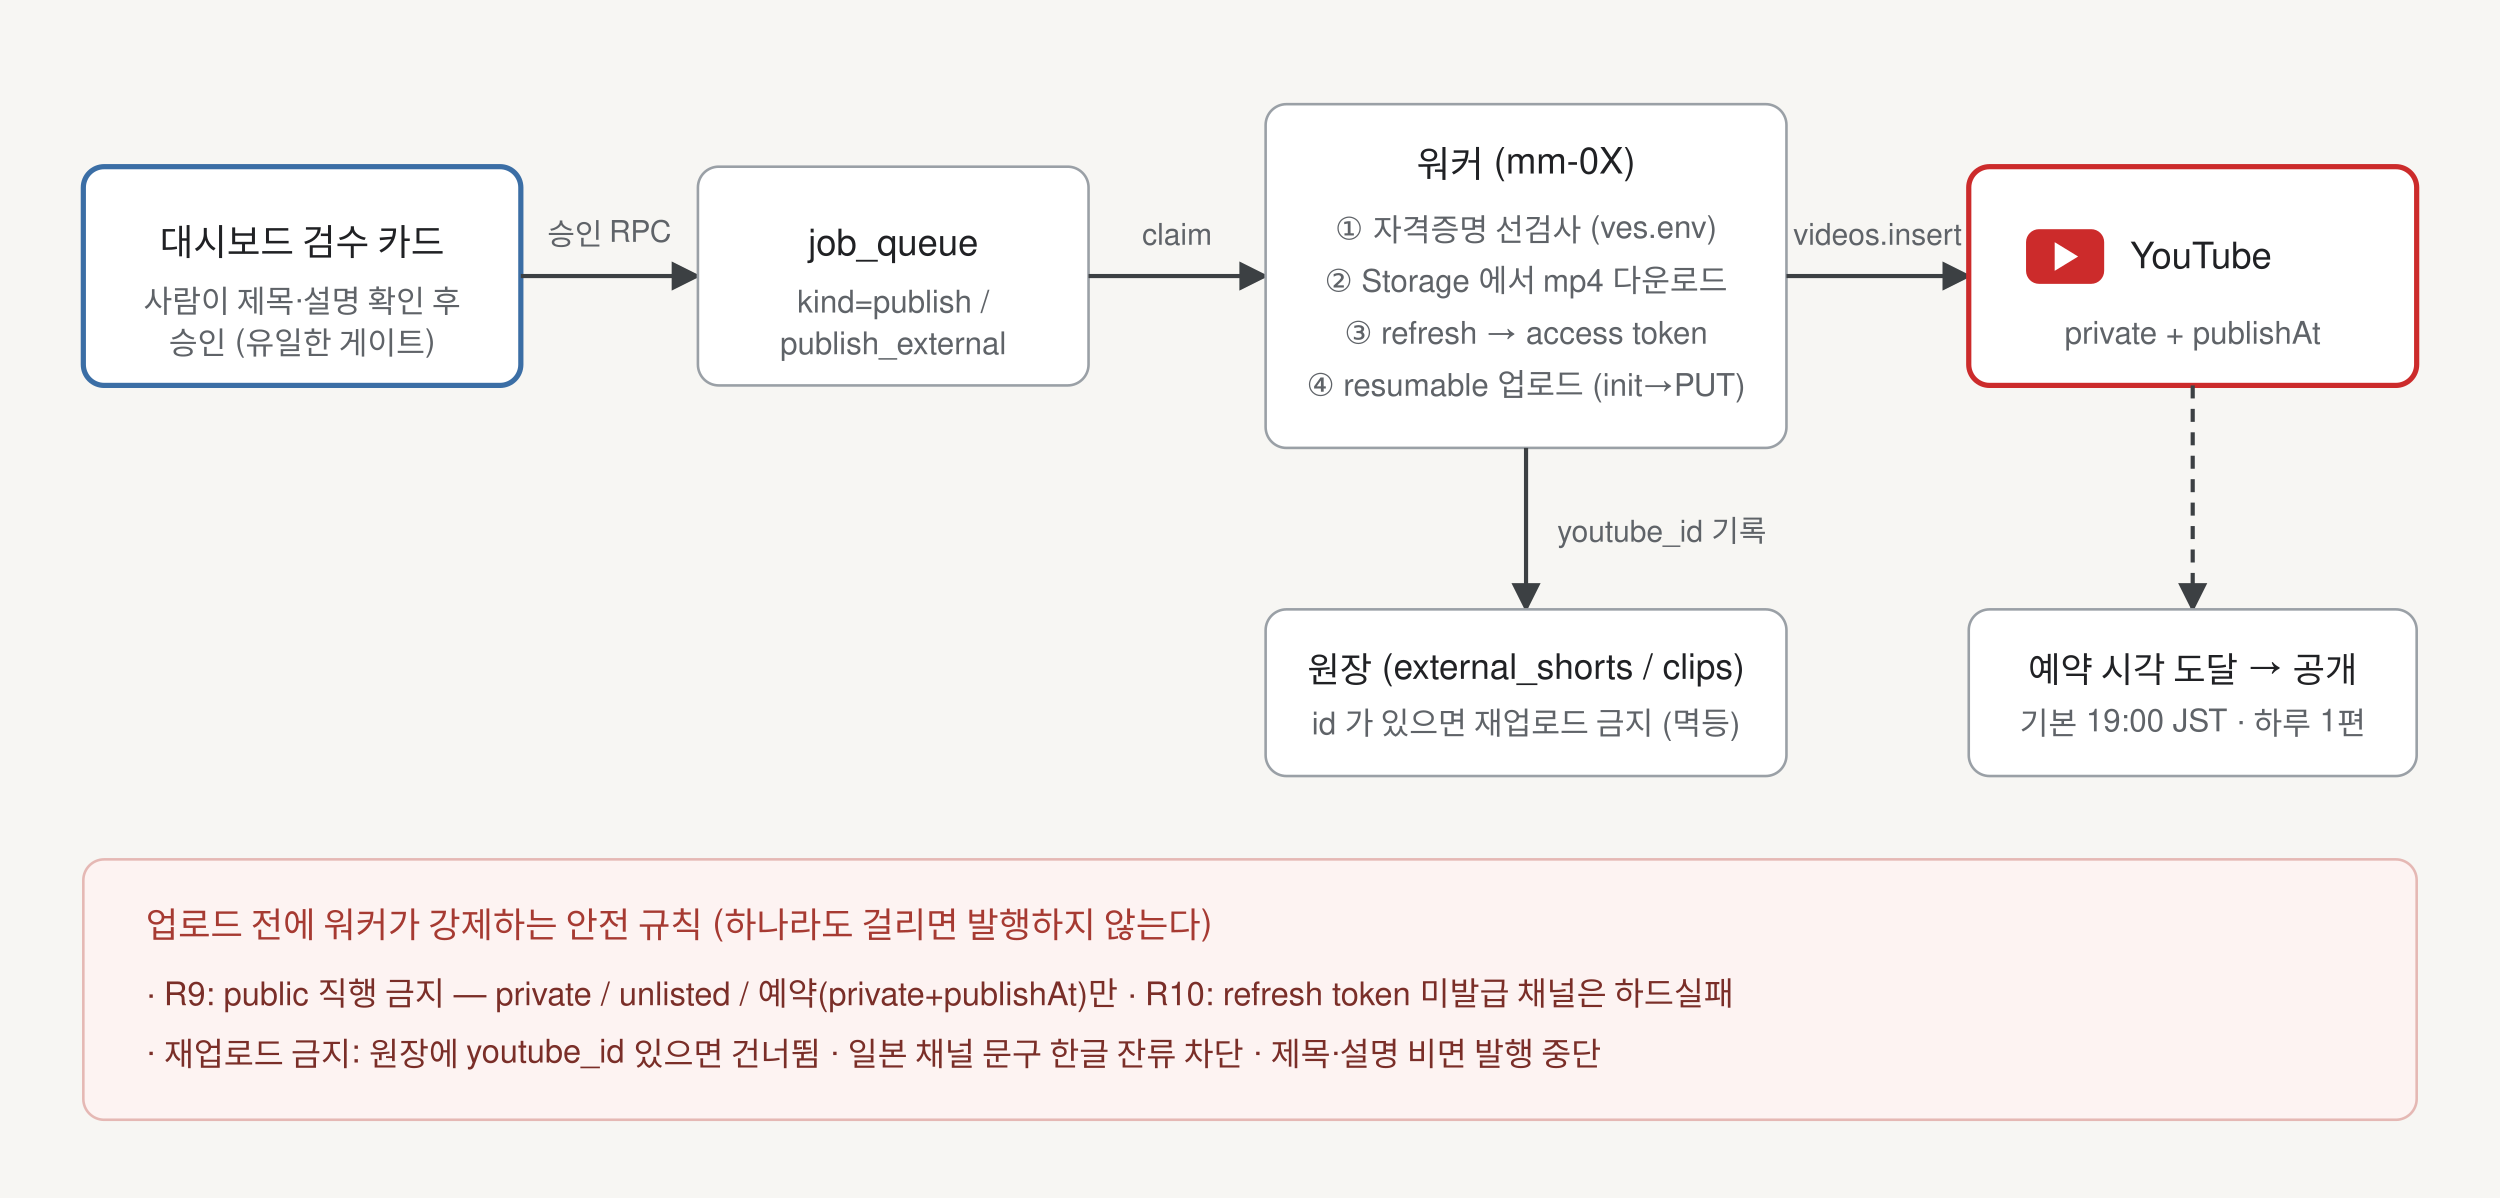
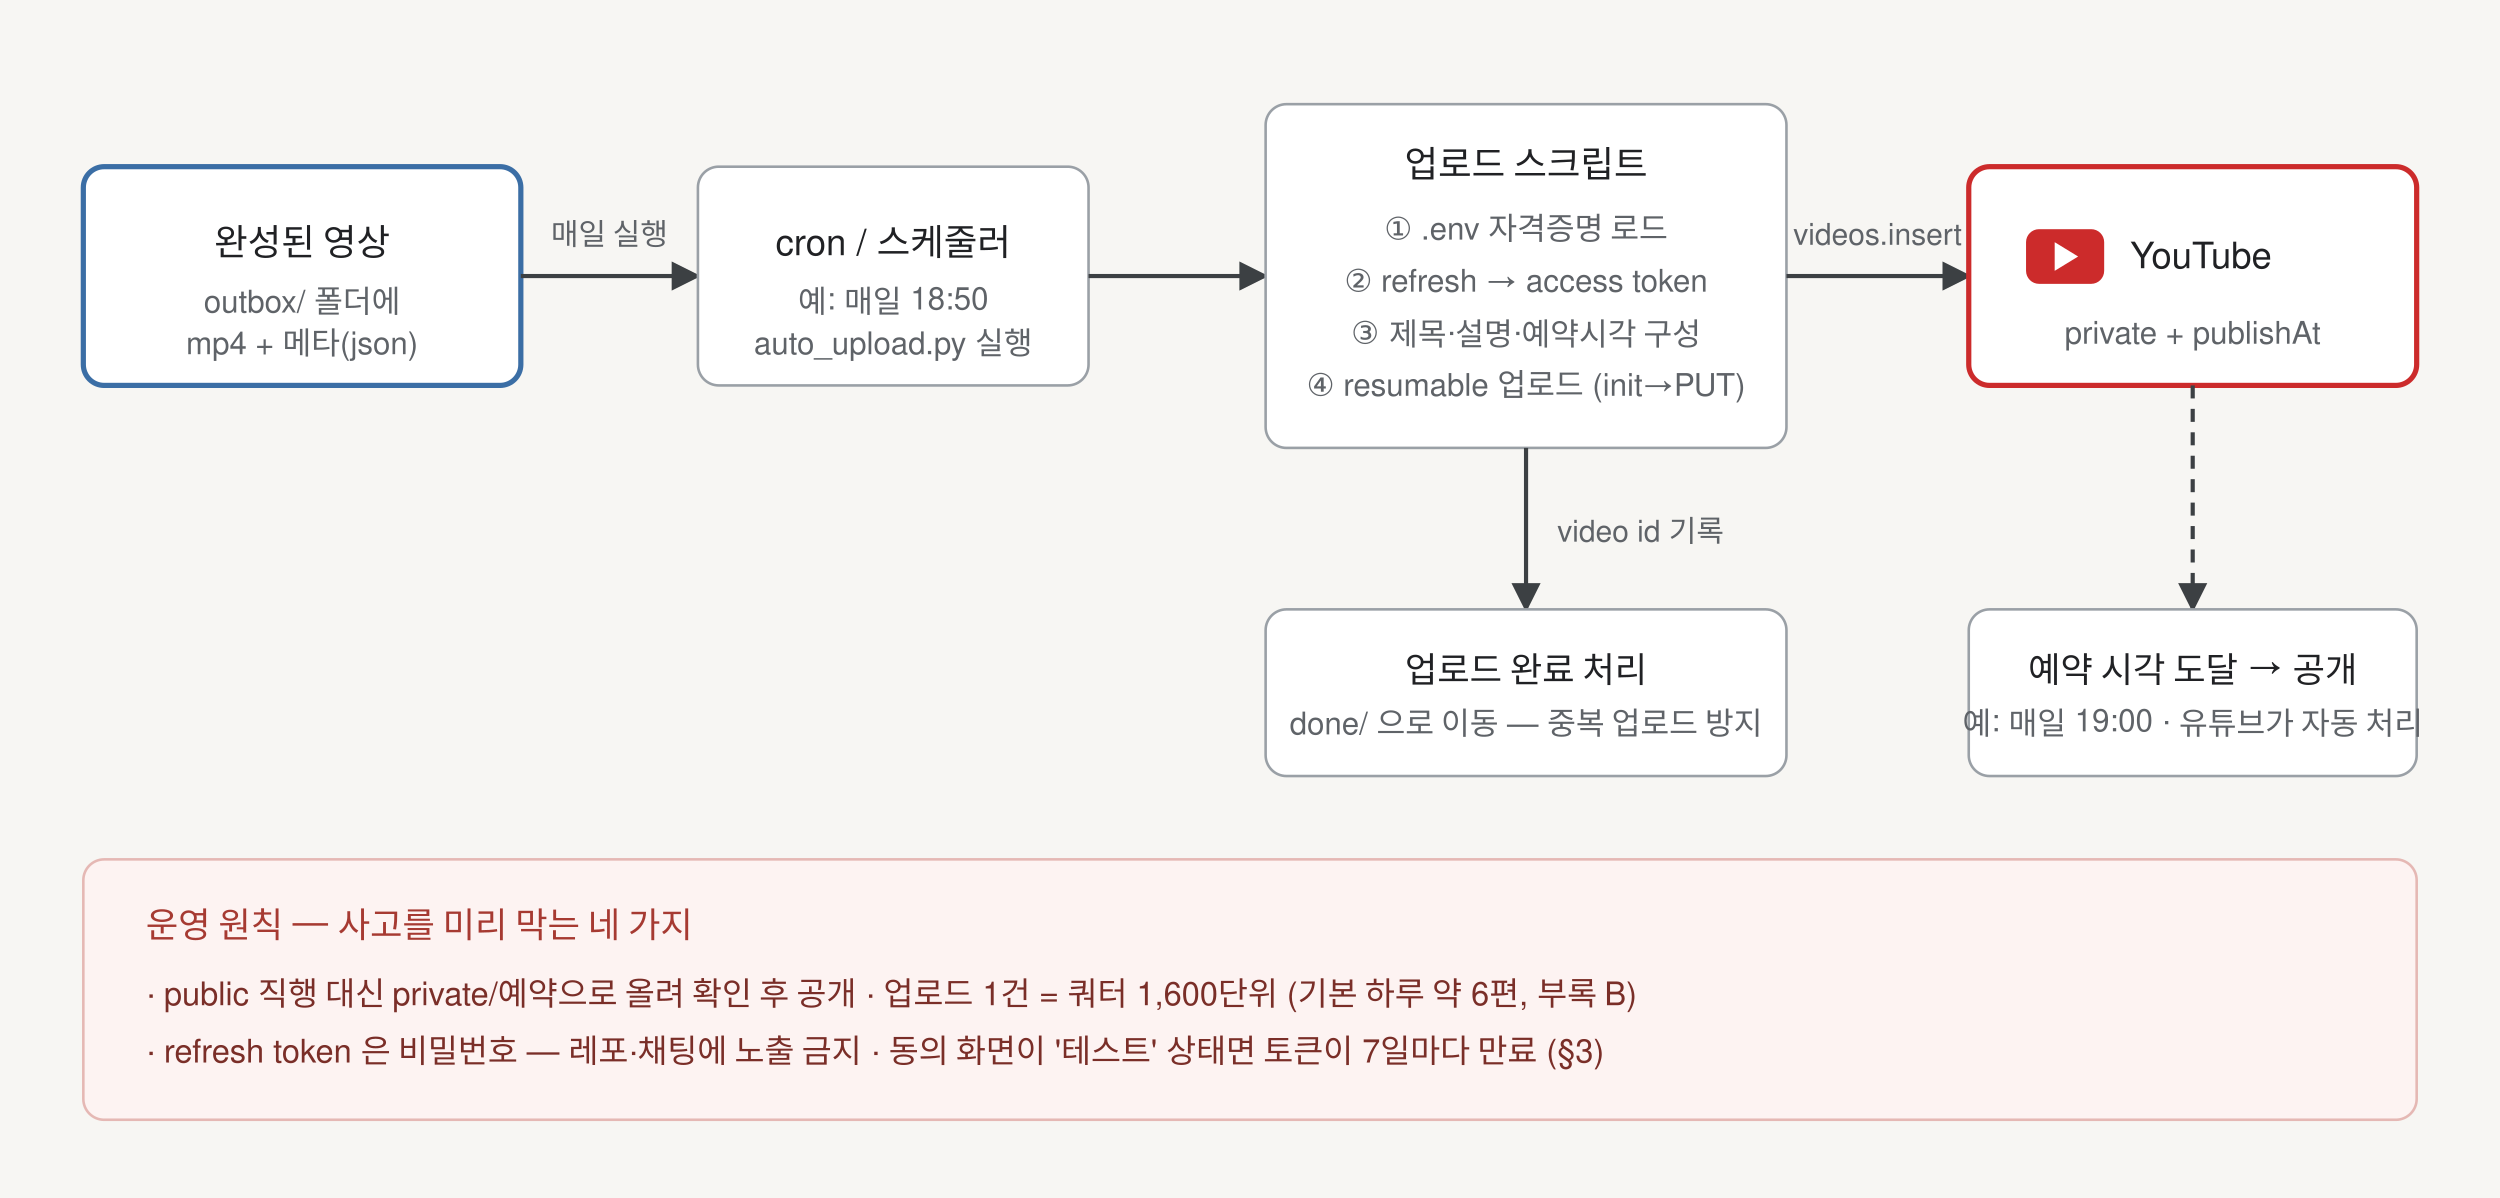
- <svg xmlns="http://www.w3.org/2000/svg" viewBox="0 0 960 460" font-family="'Apple SD Gothic Neo','Malgun Gothic',Helvetica,Arial,sans-serif" role="img" aria-label="자동 업로드 흐름 — 검수 승인에서 유튜브 발행과 원장 기록까지">
+ <svg xmlns="http://www.w3.org/2000/svg" viewBox="0 0 960 460" font-family="'Apple SD Gothic Neo','Malgun Gothic',Helvetica,Arial,sans-serif" role="img" aria-label="자동 업로드 흐름 — 완성 영상에서 예약 공개까지">
  <defs>
    <marker id="arr" viewBox="0 0 10 10" refX="9" refY="5" markerWidth="7" markerHeight="7" orient="auto-start-reverse">
      <path d="M 0 0 L 10 5 L 0 10 z" fill="#3C4043" />
    </marker>
  </defs>
  <rect width="960" height="460" fill="#F7F6F3" />
  <rect x="32" y="64" width="168" height="84" rx="8" fill="#FFFFFF" stroke="#3B6EA5" stroke-width="2" />
-   <text x="116" y="98" font-size="14" fill="#202124" text-anchor="middle">대시보드 검수 카드</text>
-   <text x="116" y="120" font-size="12" fill="#5F6368" text-anchor="middle">사람이 제목·설명 확인 후</text>
-   <text x="116" y="136" font-size="12" fill="#5F6368" text-anchor="middle">승인 (유일한 게이트)</text>
+   <text x="116" y="98" font-size="14" fill="#202124" text-anchor="middle">완성된 영상</text>
+   <text x="116" y="120" font-size="12" fill="#5F6368" text-anchor="middle">outbox/ 폴더에</text>
+   <text x="116" y="136" font-size="12" fill="#5F6368" text-anchor="middle">mp4 + 메타(json)</text>
  <line x1="200" y1="106" x2="268" y2="106" stroke="#3C4043" stroke-width="1.6" marker-end="url(#arr)" />
-   <text x="234" y="94" font-size="11.5" fill="#5F6368" text-anchor="middle">승인 RPC</text>
+   <text x="234" y="94" font-size="11.5" fill="#5F6368" text-anchor="middle">매일 실행</text>
  <rect x="268" y="64" width="150" height="84" rx="8" fill="#FFFFFF" stroke="#9AA0A6" />
-   <text x="343" y="98" font-size="14" fill="#202124" text-anchor="middle">job_queue</text>
-   <text x="343" y="120" font-size="12" fill="#5F6368" text-anchor="middle">kind=publish /</text>
-   <text x="343" y="136" font-size="12" fill="#5F6368" text-anchor="middle">publish_external</text>
+   <text x="343" y="98" font-size="14" fill="#202124" text-anchor="middle">cron / 스케줄러</text>
+   <text x="343" y="120" font-size="12" fill="#5F6368" text-anchor="middle">예: 매일 18:50</text>
+   <text x="343" y="136" font-size="12" fill="#5F6368" text-anchor="middle">auto_upload.py 실행</text>
  <line x1="418" y1="106" x2="486" y2="106" stroke="#3C4043" stroke-width="1.6" marker-end="url(#arr)" />
-   <text x="452" y="94" font-size="11.5" fill="#5F6368" text-anchor="middle">claim</text>
  <rect x="486" y="40" width="200" height="132" rx="8" fill="#FFFFFF" stroke="#9AA0A6" />
-   <text x="586" y="68" font-size="14" fill="#202124" text-anchor="middle">워커 (mm-0X)</text>
-   <text x="586" y="92" font-size="12" fill="#5F6368" text-anchor="middle">① 자격증명 선검사 (ves.env)</text>
-   <text x="586" y="112" font-size="12" fill="#5F6368" text-anchor="middle">② Storage 에서 mp4 다운로드</text>
-   <text x="586" y="132" font-size="12" fill="#5F6368" text-anchor="middle">③ refresh → access token</text>
+   <text x="586" y="68" font-size="14" fill="#202124" text-anchor="middle">업로드 스크립트</text>
+   <text x="586" y="92" font-size="12" fill="#5F6368" text-anchor="middle">① .env 자격증명 로드</text>
+   <text x="586" y="112" font-size="12" fill="#5F6368" text-anchor="middle">② refresh → access token</text>
+   <text x="586" y="132" font-size="12" fill="#5F6368" text-anchor="middle">③ 제목·설명·예약시각 구성</text>
  <text x="586" y="152" font-size="12" fill="#5F6368" text-anchor="middle">④ resumable 업로드 (init→PUT)</text>
  <line x1="686" y1="106" x2="756" y2="106" stroke="#3C4043" stroke-width="1.6" marker-end="url(#arr)" />
  <text x="721" y="94" font-size="11.5" fill="#5F6368" text-anchor="middle">videos.insert</text>
  <rect x="756" y="64" width="172" height="84" rx="8" fill="#FFFFFF" stroke="#CC2B2B" stroke-width="2" />
  <rect x="778" y="88" width="30" height="21" rx="5" fill="#CC2B2B" />
  <polygon points="789,93 789,104 798,98.5" fill="#FFFFFF" />
  <text x="818" y="103" font-size="14" fill="#202124">YouTube</text>
  <text x="842" y="132" font-size="12" fill="#5F6368" text-anchor="middle">private + publishAt</text>
  <line x1="586" y1="172" x2="586" y2="234" stroke="#3C4043" stroke-width="1.6" marker-end="url(#arr)" />
-   <text x="598" y="208" font-size="11.5" fill="#5F6368">youtube_id 기록</text>
+   <text x="598" y="208" font-size="11.5" fill="#5F6368">video id 기록</text>
  <rect x="486" y="234" width="200" height="64" rx="8" fill="#FFFFFF" stroke="#9AA0A6" />
-   <text x="586" y="262" font-size="13.5" fill="#202124" text-anchor="middle">원장 (external_shorts / clips)</text>
-   <text x="586" y="282" font-size="12" fill="#5F6368" text-anchor="middle">id 가 있으면 재업로드 금지 (멱등)</text>
+   <text x="586" y="262" font-size="13.5" fill="#202124" text-anchor="middle">업로드 완료 처리</text>
+   <text x="586" y="282" font-size="12" fill="#5F6368" text-anchor="middle">done/ 으로 이동 — 중복 업로드 방지</text>
  <line x1="842" y1="148" x2="842" y2="234" stroke="#3C4043" stroke-width="1.6" stroke-dasharray="5 4" marker-end="url(#arr)" />
  <rect x="756" y="234" width="172" height="64" rx="8" fill="#FFFFFF" stroke="#9AA0A6" />
  <text x="842" y="262" font-size="13.5" fill="#202124" text-anchor="middle">예약 시각 도달 → 공개</text>
-   <text x="842" y="282" font-size="12" fill="#5F6368" text-anchor="middle">기본 19:00 JST · 하루 1편</text>
+   <text x="842" y="282" font-size="12" fill="#5F6368" text-anchor="middle">예: 매일 19:00 · 유튜브가 자동 처리</text>
  <rect x="32" y="330" width="896" height="100" rx="8" fill="#FDF3F2" stroke="#E5B8B4" />
-   <text x="56" y="360" font-size="13.5" fill="#A63A32">업로드 전에 워커가 강제하는 안전 규칙 (하나라도 걸리면 발행하지 않는다)</text>
-   <text x="56" y="386" font-size="12.5" fill="#7A2E28">· R9: public 직행 금지 — private / unlisted / 예약(private+publishAt)만    · R10: refresh token 미발급 채널은 하드실패</text>
-   <text x="56" y="408" font-size="12.5" fill="#7A2E28">· 재업로드 금지: 원장에 youtube_id 있으면 건너뜀    · 일본 채널 문구 한글 잔류 차단    · 제목·설명 비면 발행 중단</text>
+   <text x="56" y="360" font-size="13.5" fill="#A63A32">운영 원칙 — 사고를 미리 막는 네 가지</text>
+   <text x="56" y="386" font-size="12.5" fill="#7A2E28">· public 직행 대신 private/예약으로 올려 확인 후 공개    · 업로드 1건 = 쿼터 1,600단위 (기본 하루 약 6편, 부록 B)</text>
+   <text x="56" y="408" font-size="12.5" fill="#7A2E28">· refresh token 은 비밀번호 — 레포·채팅에 노출 금지    · 동의 화면이 '테스트' 상태면 토큰이 7일마다 만료 (§3)</text>
</svg>
